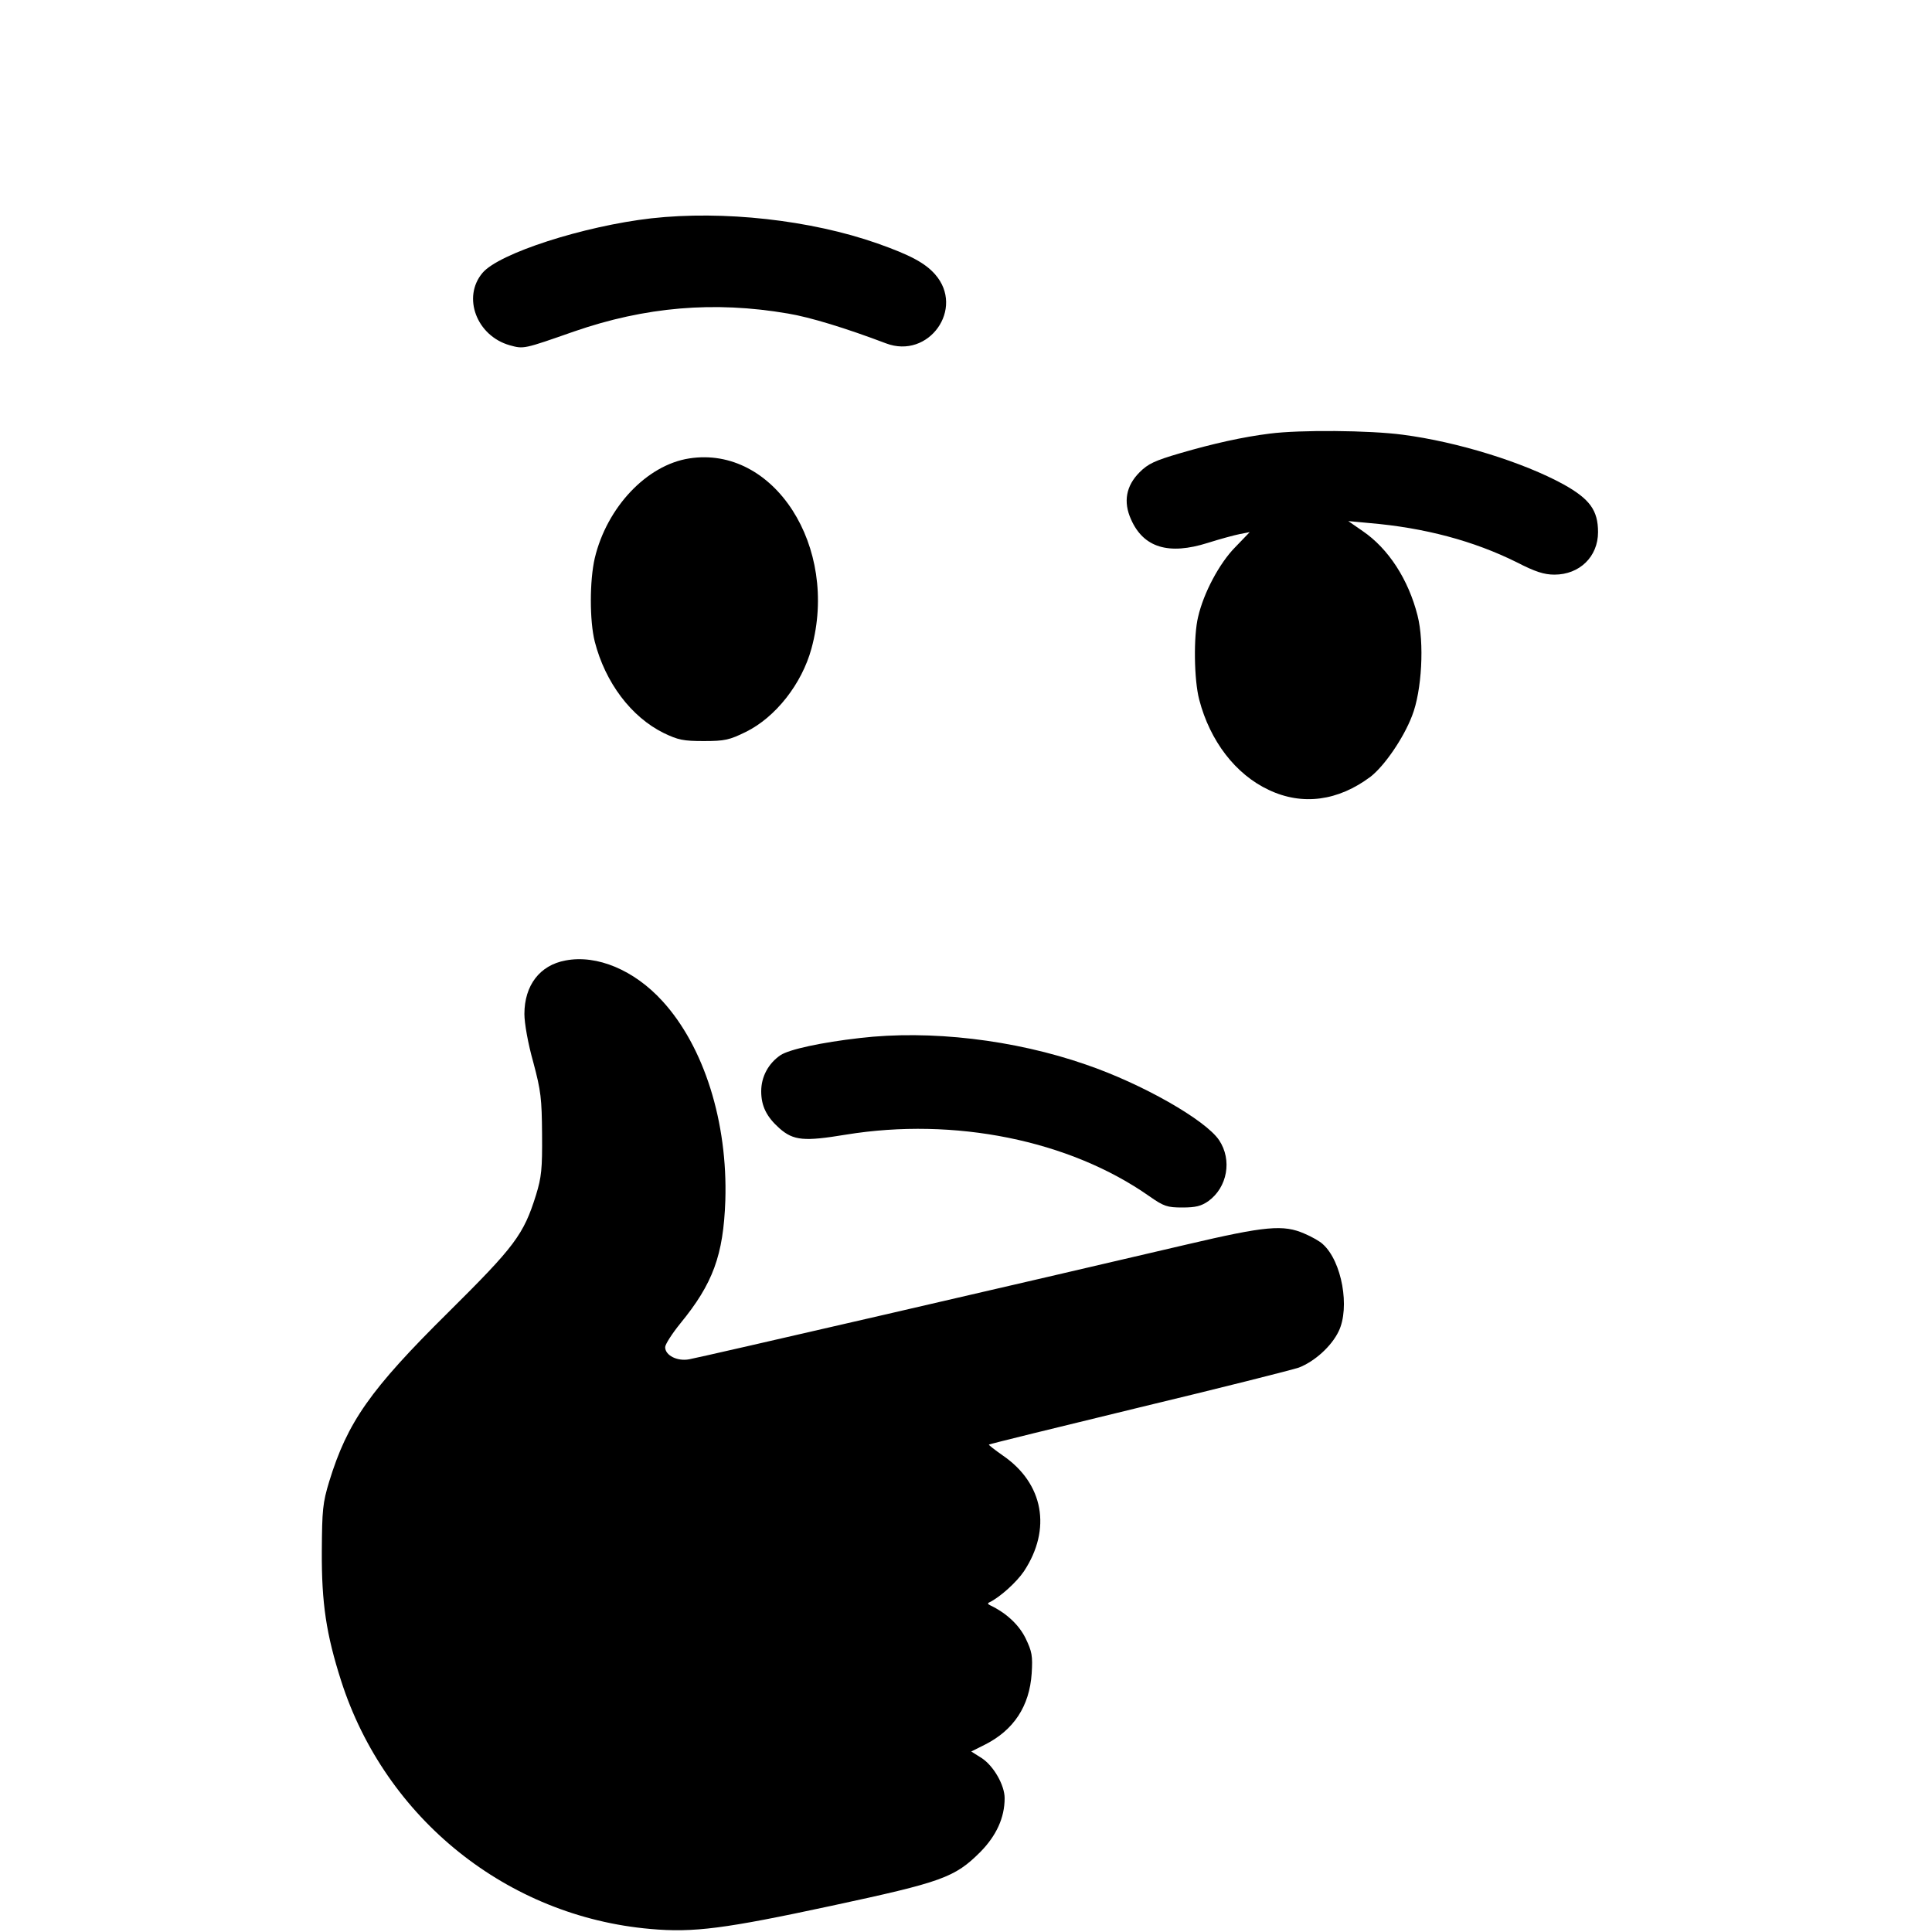
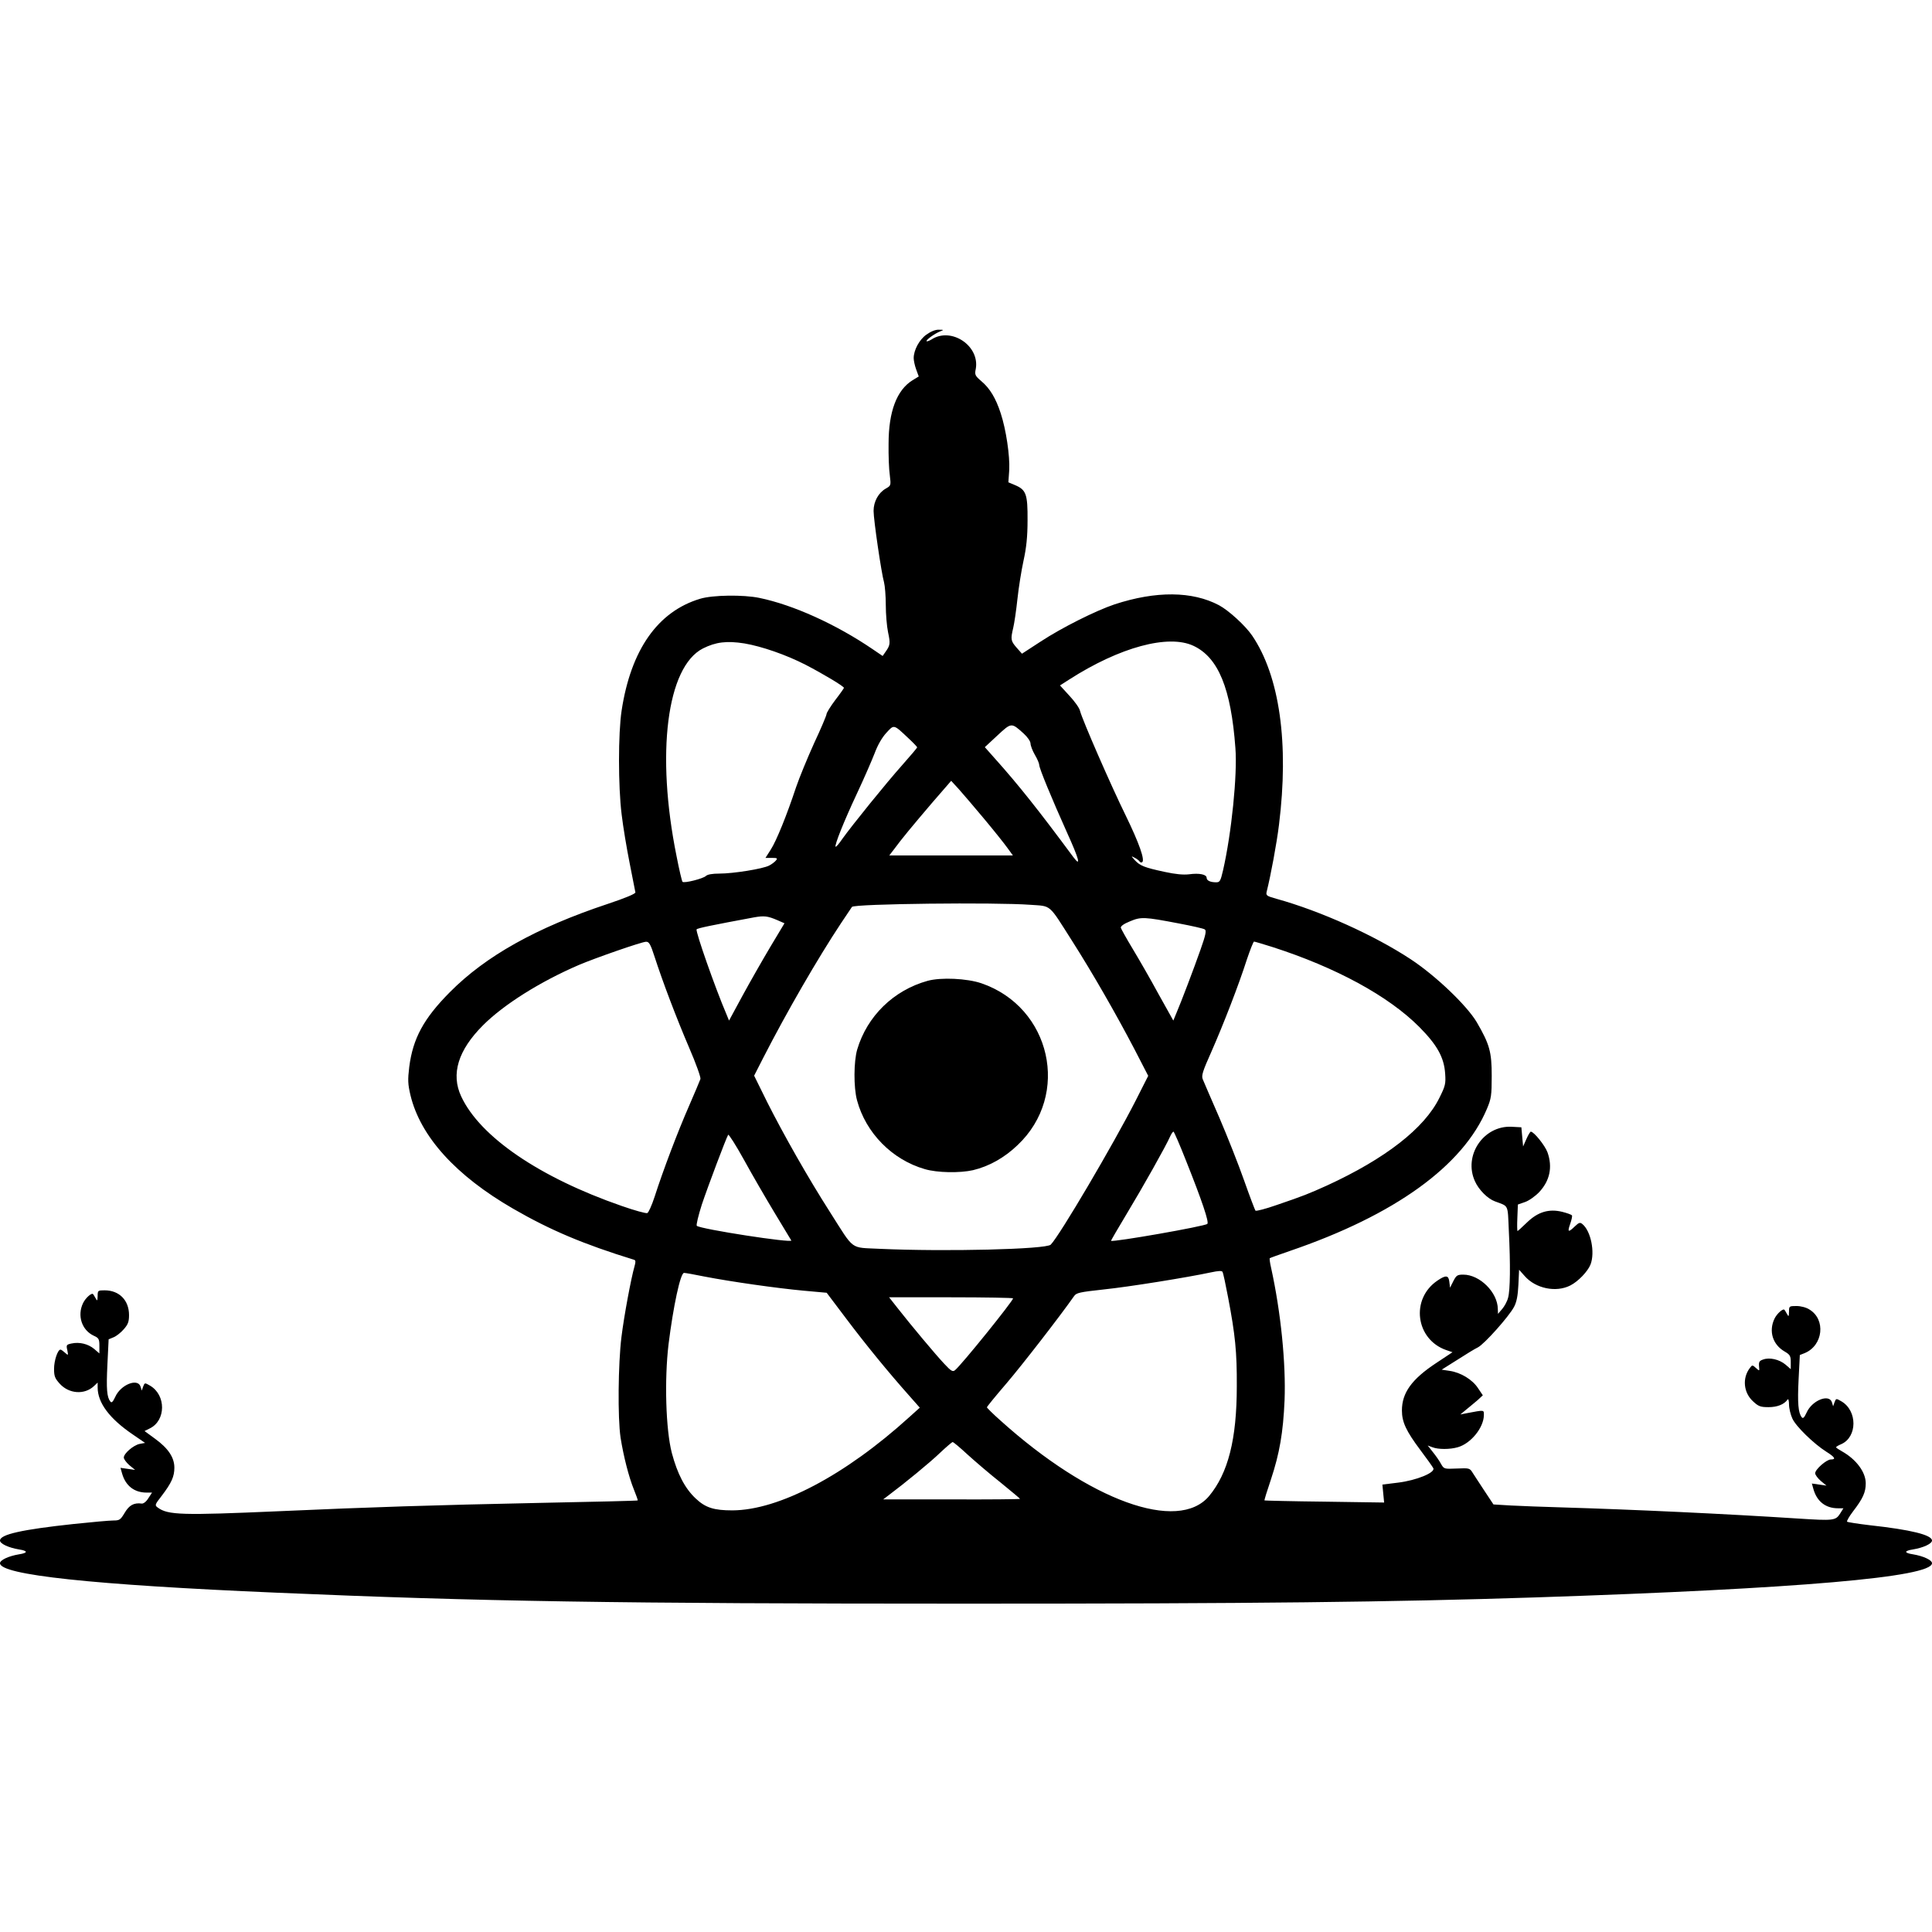
- <svg xmlns="http://www.w3.org/2000/svg" version="1.0" width="700pt" height="700pt" viewBox="0 0 700 700" preserveAspectRatio="xMidYMid meet">
-   <g transform="translate(0,700) scale(0.1,-0.1)" fill="#000000" stroke="none">
-     <path d="M2360 6209 c-245 -28 -553 -127 -612 -198 -74 -88 -21 -228 99 -262 51 -14 50 -14 233 50 257 89 507 111 775 65 79 -13 210 -53 355 -108 155 -59 287 126 178 250 -36 41 -90 70 -209 112 -242 85 -558 120 -819 91z" />
-     <path d="M4601 5429 c-97 -12 -205 -36 -325 -71 -92 -27 -116 -38 -147 -69 -49 -49 -60 -107 -31 -171 45 -102 136 -130 278 -85 44 14 96 28 116 32 l36 7 -53 -55 c-57 -58 -114 -165 -134 -252 -17 -69 -15 -228 4 -300 39 -150 132 -271 252 -327 122 -58 252 -40 369 48 50 39 119 139 150 220 36 91 45 266 20 364 -33 130 -105 242 -199 306 l-52 36 75 -7 c202 -17 380 -65 535 -142 68 -35 100 -45 137 -45 91 0 158 65 158 154 0 79 -30 120 -125 173 -146 80 -383 154 -583 180 -120 16 -373 18 -481 4z" />
-     <path d="M2497 5339 c-154 -24 -298 -177 -342 -361 -19 -82 -19 -228 0 -303 38 -148 132 -273 250 -331 52 -25 71 -29 145 -29 76 0 93 4 152 33 108 53 203 174 238 302 101 369 -136 737 -443 689z" />
-     <path d="M2049 3520 c-93 -17 -149 -90 -149 -194 0 -33 13 -107 32 -174 28 -105 31 -132 32 -262 1 -125 -2 -155 -22 -220 -45 -144 -77 -186 -318 -425 -284 -281 -365 -398 -431 -612 -24 -79 -26 -104 -27 -253 -1 -189 16 -301 70 -470 160 -499 602 -854 1121 -899 156 -14 270 1 656 84 400 86 446 102 539 195 58 59 88 124 88 195 0 47 -40 117 -83 145 l-38 24 48 24 c106 53 163 140 171 259 4 64 1 79 -22 127 -24 49 -70 92 -129 120 -9 4 -9 8 -1 11 38 19 97 72 124 112 101 153 71 318 -76 419 -30 21 -53 39 -51 40 2 2 246 62 543 134 296 71 557 137 580 145 57 22 118 77 144 131 42 86 12 254 -57 316 -10 10 -40 27 -66 38 -77 34 -141 28 -427 -39 -550 -129 -1767 -410 -1803 -416 -43 -8 -87 14 -87 44 0 10 25 49 55 86 118 144 156 247 163 445 9 284 -77 558 -228 723 -102 112 -237 169 -351 147z" />
-     <path d="M3115 3239 c-140 -16 -255 -41 -287 -62 -44 -30 -70 -78 -70 -131 0 -54 20 -93 66 -134 51 -45 90 -48 241 -23 393 64 810 -20 1099 -223 53 -37 65 -41 120 -41 48 0 68 5 94 23 69 50 87 149 39 221 -49 73 -278 204 -483 274 -259 90 -564 126 -819 96z" />
+ <svg xmlns="http://www.w3.org/2000/svg" version="1.0" width="1108pt" height="1108pt" viewBox="0 0 1108 1108" preserveAspectRatio="xMidYMid meet">
+   <g transform="translate(0,1108) scale(0.1,-0.1)" fill="#000000" stroke="none">
+     <path d="M5313 9161 c-41 -29 -73 -89 -73 -135 0 -13 6 -42 14 -64 l15 -41 -36 -22 c-90 -56 -137 -179 -137 -364 -1 -66 2 -147 7 -180 7 -59 7 -60 -23 -77 -42 -24 -70 -74 -70 -128 0 -52 45 -358 60 -410 5 -19 10 -78 10 -130 0 -52 6 -123 13 -156 14 -65 12 -75 -15 -113 l-16 -23 -59 40 c-209 142 -454 253 -648 293 -91 19 -268 17 -340 -5 -243 -73 -397 -293 -450 -641 -20 -131 -20 -433 0 -595 8 -69 29 -195 46 -280 17 -85 32 -161 33 -168 0 -8 -57 -32 -159 -66 -409 -136 -700 -299 -905 -506 -150 -151 -212 -265 -233 -429 -9 -75 -8 -98 7 -162 57 -237 260 -461 589 -651 213 -123 402 -203 694 -293 9 -3 9 -13 2 -37 -20 -70 -60 -284 -75 -406 -19 -153 -22 -464 -5 -577 17 -107 47 -225 77 -299 13 -32 23 -60 21 -61 -1 -2 -252 -8 -557 -14 -625 -13 -967 -24 -1505 -48 -550 -24 -632 -22 -690 21 -18 13 -18 16 22 67 57 75 73 111 73 162 0 58 -35 111 -111 166 l-60 44 30 15 c93 45 94 191 2 245 -31 18 -31 18 -40 -5 l-8 -23 -7 23 c-16 50 -114 11 -145 -59 -14 -30 -21 -36 -28 -27 -20 25 -24 71 -17 213 l7 144 29 12 c15 6 42 27 58 46 24 27 30 43 30 81 0 85 -56 142 -140 142 -38 0 -40 -1 -40 -32 -1 -30 -2 -31 -12 -13 -6 11 -12 21 -14 23 -8 10 -44 -22 -58 -52 -34 -71 -7 -154 61 -186 29 -13 33 -19 33 -58 l0 -44 -30 26 c-35 29 -85 41 -130 31 -29 -6 -31 -9 -24 -38 6 -31 6 -32 -13 -15 -11 10 -22 18 -26 18 -16 0 -37 -63 -37 -110 0 -43 5 -55 33 -86 53 -58 141 -64 195 -14 l22 21 0 -28 c0 -88 68 -179 202 -270 l70 -48 -32 -6 c-36 -8 -90 -55 -90 -78 0 -9 14 -28 32 -44 l33 -27 -42 6 -42 6 9 -32 c20 -71 70 -110 141 -110 l31 0 -21 -32 c-12 -20 -28 -32 -38 -31 -45 6 -72 -9 -98 -53 -24 -40 -29 -44 -65 -44 -21 0 -123 -9 -227 -20 -298 -32 -423 -60 -423 -95 0 -18 49 -41 109 -51 52 -8 52 -20 0 -28 -60 -10 -109 -33 -109 -51 0 -67 529 -124 1585 -169 1156 -50 1964 -63 3955 -63 1654 0 2442 9 3270 36 1506 50 2270 116 2270 196 0 18 -49 41 -109 51 -52 8 -52 20 0 28 60 10 109 33 109 51 0 32 -120 62 -358 88 -67 8 -125 17 -129 20 -3 4 12 30 34 59 57 74 73 110 73 161 0 65 -55 138 -137 184 -18 10 -33 20 -33 23 0 3 13 11 30 18 92 41 93 191 1 245 -31 18 -31 18 -40 -5 l-8 -23 -7 23 c-16 50 -114 11 -145 -59 -14 -30 -21 -36 -28 -27 -20 25 -25 80 -18 218 l7 139 28 11 c106 44 122 193 27 250 -18 12 -50 20 -74 20 -42 0 -43 -1 -43 -32 -1 -30 -2 -31 -12 -13 -6 11 -12 21 -14 23 -8 10 -44 -22 -58 -52 -33 -71 -10 -147 59 -187 31 -18 35 -26 35 -61 l0 -40 -30 26 c-36 30 -92 43 -129 29 -21 -7 -25 -14 -23 -38 3 -29 3 -29 -17 -11 -21 19 -22 19 -36 0 -44 -58 -36 -141 19 -191 31 -29 43 -33 89 -33 50 0 90 16 109 44 4 6 8 -7 8 -29 0 -22 9 -58 19 -80 20 -45 123 -145 194 -190 51 -32 58 -45 27 -45 -25 0 -90 -57 -90 -79 0 -9 14 -28 32 -44 l33 -27 -42 6 -42 6 9 -32 c20 -71 70 -110 141 -110 l31 0 -20 -32 c-25 -38 -37 -40 -237 -27 -415 27 -952 52 -1355 64 -107 3 -240 8 -295 11 l-100 6 -51 77 c-28 42 -58 89 -68 104 -17 28 -20 28 -91 25 -73 -3 -74 -3 -91 27 -9 17 -30 47 -47 68 l-29 37 27 -10 c33 -13 100 -13 145 0 75 21 149 112 150 184 0 31 6 31 -100 11 l-35 -7 35 29 c19 15 48 40 65 54 l29 27 -27 40 c-32 50 -100 91 -163 100 l-46 7 89 56 c48 31 102 64 119 72 37 19 178 177 207 232 15 28 22 65 25 127 l4 86 32 -36 c63 -72 180 -96 262 -54 45 23 100 80 116 121 26 69 2 191 -47 231 -13 11 -20 9 -43 -13 -38 -37 -44 -34 -27 14 8 23 13 45 10 49 -3 4 -27 13 -55 20 -77 19 -140 0 -203 -61 -28 -27 -52 -49 -54 -49 -2 0 -3 34 -1 76 l3 76 40 14 c22 7 59 33 82 57 61 65 78 143 48 228 -14 39 -78 119 -96 119 -3 0 -15 -19 -25 -42 l-19 -43 -5 55 -5 55 -56 3 c-161 8 -278 -165 -210 -313 22 -49 73 -100 115 -115 80 -30 72 -14 79 -166 10 -198 8 -343 -4 -386 -5 -21 -21 -50 -34 -65 l-24 -28 -1 28 c-1 95 -103 197 -198 197 -34 0 -40 -4 -57 -37 l-19 -38 -4 33 c-4 39 -20 41 -68 8 -156 -105 -126 -338 51 -399 l35 -12 -95 -63 c-139 -92 -195 -170 -195 -271 0 -66 24 -118 105 -226 37 -49 71 -97 75 -105 13 -25 -96 -70 -203 -83 l-89 -11 5 -52 5 -51 -341 5 c-188 2 -343 6 -345 7 -2 2 15 56 37 121 49 148 70 268 78 454 8 210 -21 503 -77 758 -7 29 -10 55 -8 56 1 2 53 20 113 41 604 206 996 489 1133 817 24 57 27 76 27 188 0 137 -12 181 -86 308 -57 96 -236 267 -379 361 -208 137 -516 276 -768 346 -60 17 -63 19 -57 44 22 87 57 274 70 381 58 467 4 852 -154 1085 -39 57 -134 144 -190 174 -153 81 -361 83 -599 5 -107 -36 -300 -132 -425 -214 l-106 -69 -31 35 c-33 38 -35 47 -19 114 6 25 17 99 24 165 7 66 23 165 35 220 16 73 23 136 23 231 1 150 -8 175 -72 202 l-38 16 5 71 c4 81 -18 231 -49 325 -28 86 -62 143 -111 184 -36 31 -39 37 -32 70 24 133 -141 243 -254 169 -13 -8 -26 -12 -28 -10 -6 6 46 44 77 56 23 9 23 10 -7 10 -19 1 -46 -10 -71 -28z m-1044 -1771 c100 -17 239 -65 352 -123 100 -52 219 -123 219 -132 0 -2 -22 -34 -50 -70 -27 -36 -50 -73 -50 -81 0 -7 -32 -83 -71 -166 -38 -84 -85 -198 -104 -254 -52 -157 -112 -306 -145 -357 l-30 -47 36 0 c32 0 35 -2 23 -16 -7 -8 -24 -21 -38 -28 -36 -19 -206 -46 -284 -46 -43 0 -70 -5 -79 -14 -16 -15 -125 -43 -134 -33 -3 3 -19 69 -34 147 -119 588 -56 1085 151 1191 74 37 136 45 238 29z m2576 -14 c142 -67 215 -244 240 -586 12 -151 -22 -488 -71 -702 -14 -60 -18 -68 -39 -68 -34 0 -55 10 -55 26 0 19 -42 28 -100 20 -33 -4 -78 0 -142 14 -116 25 -140 35 -170 67 -22 25 -22 25 -1 14 12 -6 25 -16 28 -21 4 -6 10 -8 15 -5 18 11 -17 110 -95 270 -85 173 -248 547 -261 598 -3 16 -31 55 -61 87 l-54 59 53 34 c290 186 569 261 713 193z m-974 -503 c22 -20 39 -45 39 -57 0 -11 11 -41 25 -65 14 -23 25 -50 25 -58 0 -19 71 -191 159 -387 69 -152 83 -203 37 -142 -194 262 -313 413 -453 569 l-55 62 72 67 c81 75 80 75 151 11z m-662 -26 c28 -26 51 -50 51 -53 0 -3 -39 -49 -86 -102 -91 -102 -286 -343 -344 -424 -18 -27 -35 -46 -38 -44 -7 8 47 144 123 306 40 85 85 189 101 230 17 46 42 90 67 117 45 49 41 50 126 -30z m435 -463 c56 -67 115 -141 133 -166 l32 -44 -354 0 -355 0 27 35 c44 60 102 130 217 265 l111 128 44 -48 c24 -27 90 -104 145 -170z m265 -493 c123 -9 102 9 240 -208 116 -182 252 -419 357 -620 l79 -153 -73 -144 c-126 -247 -434 -771 -486 -824 -26 -27 -606 -41 -980 -24 -174 9 -143 -14 -285 209 -128 200 -267 446 -360 630 l-76 154 52 102 c134 262 314 573 446 772 33 50 62 92 63 94 15 18 823 27 1023 12z m-1451 -88 l41 -18 -81 -135 c-44 -74 -116 -200 -159 -279 l-78 -144 -16 39 c-64 150 -177 472 -170 484 4 7 88 24 330 69 57 10 77 8 133 -16z m2303 -19 c74 -14 141 -29 148 -34 11 -6 6 -31 -24 -116 -39 -111 -110 -298 -140 -368 l-16 -39 -86 154 c-46 85 -113 201 -148 259 -35 58 -65 112 -67 119 -2 9 17 23 52 37 64 27 82 26 281 -12z m-3007 -191 c47 -145 124 -348 198 -521 39 -90 68 -171 65 -180 -3 -9 -33 -80 -66 -156 -64 -146 -149 -370 -197 -520 -16 -49 -35 -91 -42 -93 -7 -3 -73 15 -147 41 -470 163 -812 396 -920 628 -60 128 -18 265 125 408 119 119 327 250 550 346 94 40 361 133 385 133 17 1 26 -14 49 -86z m3543 56 c364 -117 666 -281 843 -459 102 -103 142 -174 148 -268 4 -57 1 -70 -33 -138 -86 -175 -310 -349 -645 -503 -107 -48 -128 -57 -289 -112 -63 -22 -117 -36 -121 -32 -3 4 -33 82 -65 173 -32 91 -96 253 -142 360 -47 107 -89 206 -95 220 -9 21 -1 46 50 160 69 157 156 381 203 528 19 56 37 102 41 102 4 0 51 -14 105 -31z m-495 -1226 c93 -233 133 -353 122 -362 -15 -14 -541 -106 -552 -97 -1 2 40 72 91 157 90 149 223 385 248 442 7 15 15 27 19 27 3 0 36 -75 72 -167z m-2360 -298 c50 -82 93 -154 96 -159 10 -17 -521 65 -542 84 -4 5 9 59 29 122 36 107 139 380 151 400 3 5 44 -59 91 -144 46 -84 125 -220 175 -303z m2601 -485 c41 -215 51 -313 50 -510 0 -305 -50 -499 -159 -630 -178 -211 -685 -27 -1196 433 -43 38 -78 73 -78 76 0 4 50 65 111 136 89 104 307 385 389 502 13 19 33 23 170 38 145 15 480 69 615 98 42 9 62 10 66 3 4 -6 18 -72 32 -146z m-3003 119 c155 -30 417 -67 568 -81 l133 -12 114 -151 c110 -146 238 -303 360 -440 l60 -68 -60 -54 c-368 -334 -748 -534 -1015 -535 -105 0 -154 15 -210 68 -62 58 -105 141 -137 261 -35 134 -43 421 -19 623 27 217 68 410 89 410 7 0 59 -9 117 -21z m1770 -125 c0 -15 -295 -381 -333 -412 -13 -11 -23 -5 -62 37 -51 54 -192 223 -268 320 l-48 61 355 0 c196 0 356 -3 356 -6z m-262 -895 c43 -39 128 -112 190 -161 61 -50 112 -92 112 -94 0 -2 -177 -4 -392 -3 l-393 0 29 22 c95 71 240 190 296 244 36 34 69 62 73 63 5 0 43 -32 85 -71z" />
+     <path d="M5320 5455 c-195 -54 -347 -202 -404 -394 -20 -69 -21 -217 -1 -291 50 -187 201 -341 389 -395 71 -21 201 -23 276 -6 92 22 180 71 256 144 305 288 192 791 -208 928 -83 28 -231 35 -308 14z" />
  </g>
</svg>
